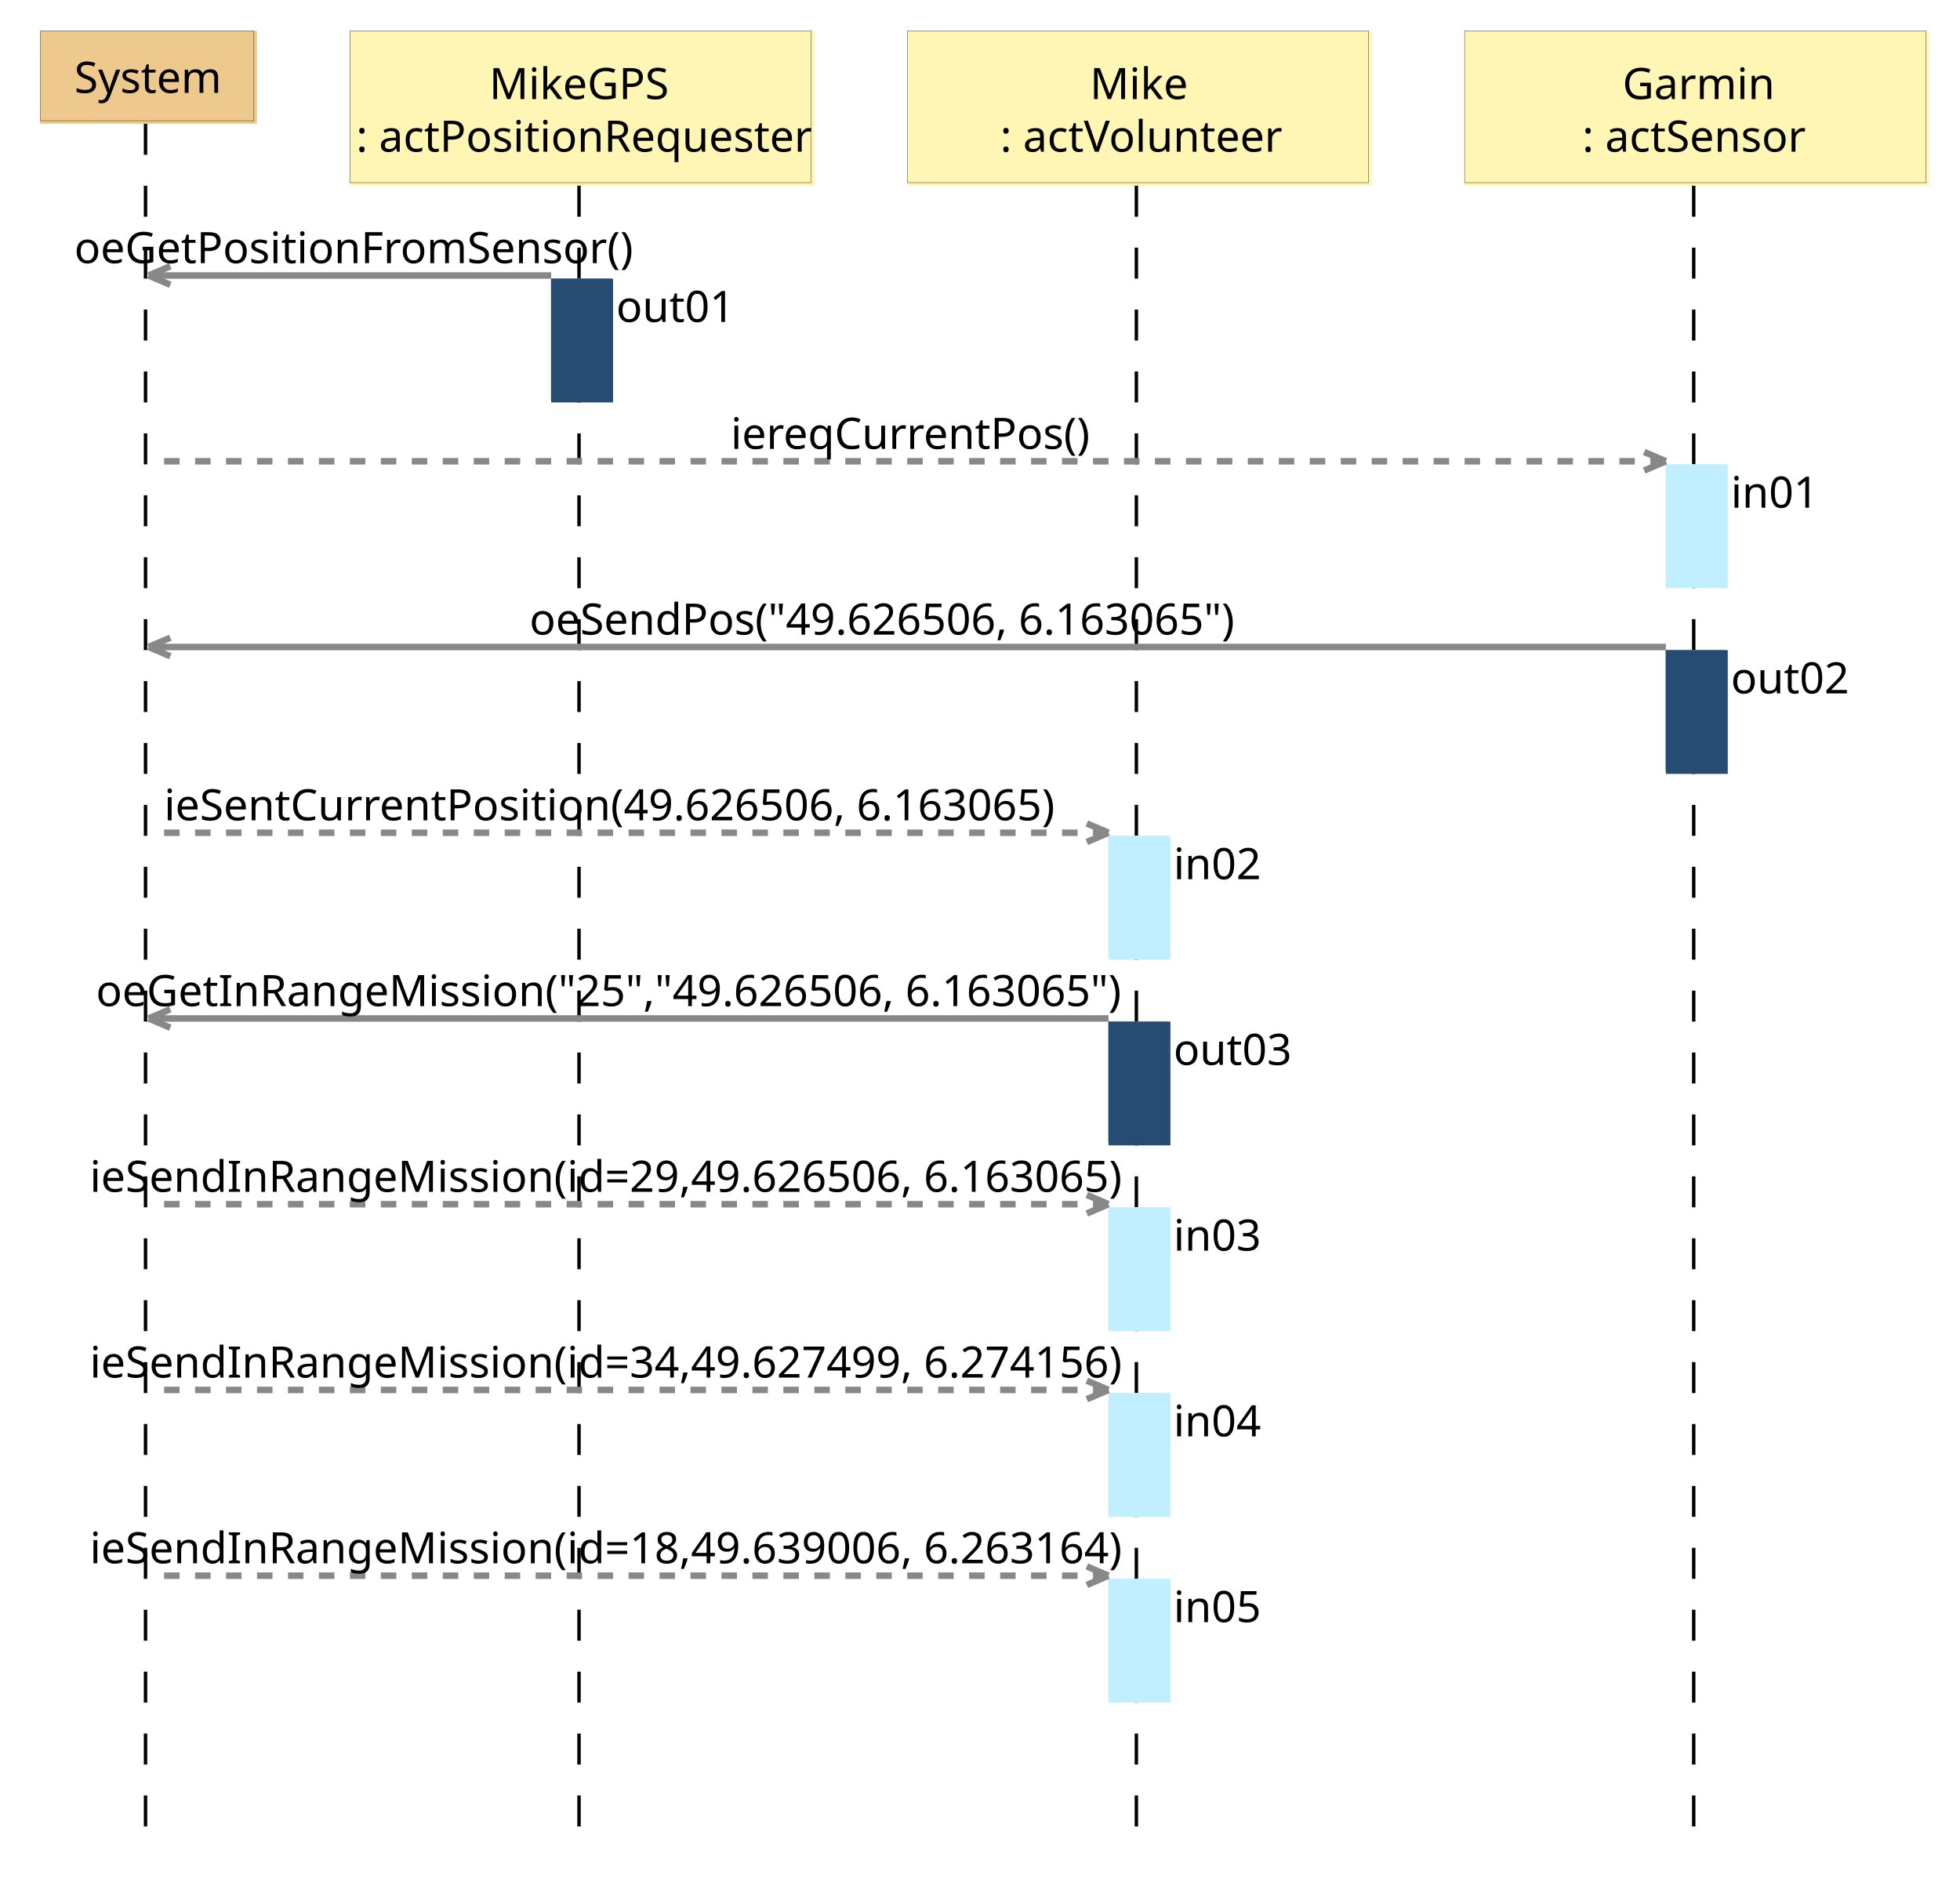
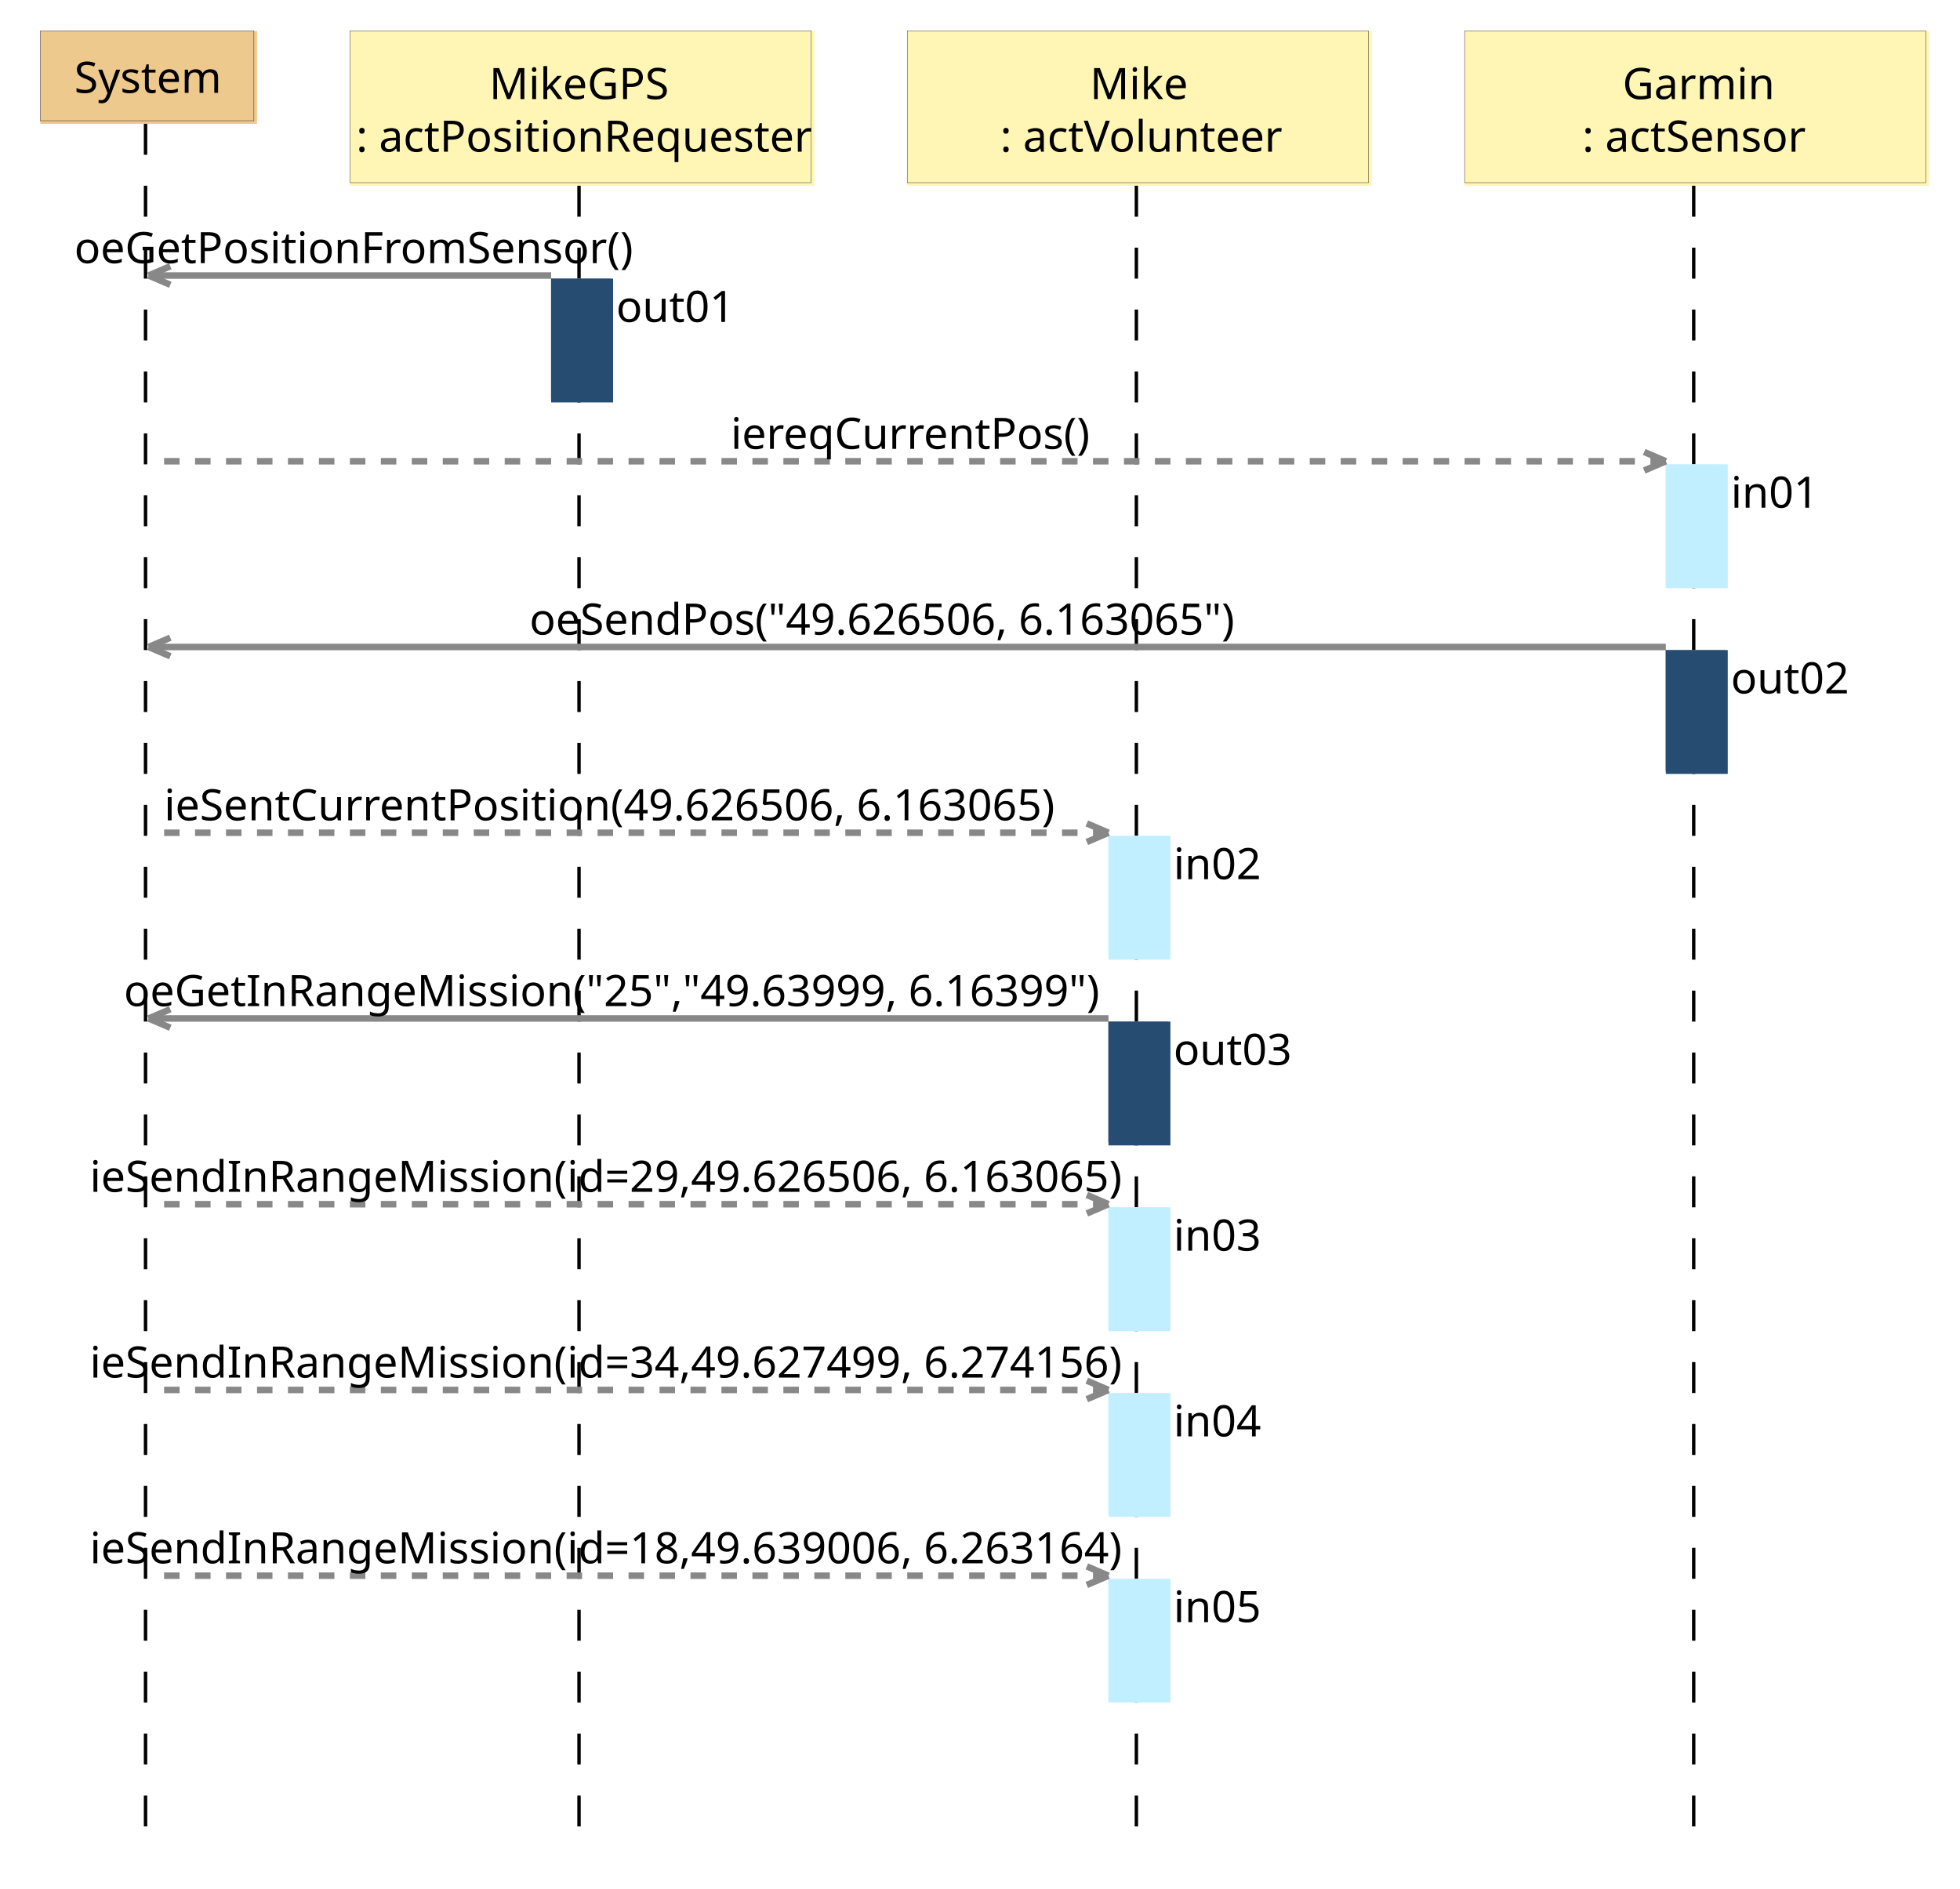
<svg xmlns="http://www.w3.org/2000/svg" stroke-dasharray="none" shape-rendering="auto" font-family="'Dialog'" width="633" text-rendering="auto" fill-opacity="1" contentScriptType="text/ecmascript" color-interpolation="auto" color-rendering="auto" preserveAspectRatio="xMidYMid meet" font-size="12" viewBox="0 0 633 610" fill="black" stroke="black" image-rendering="auto" stroke-miterlimit="10" zoomAndPan="magnify" version="1.0" stroke-linecap="square" stroke-linejoin="miter" contentStyleType="text/css" font-style="normal" height="610" stroke-width="1" stroke-dashoffset="0" font-weight="normal" stroke-opacity="1">
  <defs id="genericDefs" />
  <g>
    <defs id="defs1">
      <clipPath clipPathUnits="userSpaceOnUse" id="clipPath1">
        <path d="M12 9 L84 9 L84 41 L12 41 L12 9 Z" />
      </clipPath>
      <clipPath clipPathUnits="userSpaceOnUse" id="clipPath2">
        <path d="M12 9 L88 9 L88 41 L12 41 L12 9 Z" />
      </clipPath>
      <clipPath clipPathUnits="userSpaceOnUse" id="clipPath3">
        <path d="M42 39 L54 39 L54 601 L42 601 L42 39 Z" />
      </clipPath>
      <clipPath clipPathUnits="userSpaceOnUse" id="clipPath4">
        <path d="M112 9 L264 9 L264 61 L112 61 L112 9 Z" />
      </clipPath>
      <clipPath clipPathUnits="userSpaceOnUse" id="clipPath5">
        <path d="M112 9 L268 9 L268 61 L112 61 L112 9 Z" />
      </clipPath>
      <clipPath clipPathUnits="userSpaceOnUse" id="clipPath6">
        <path d="M112 9 L267 9 L267 61 L112 61 L112 9 Z" />
      </clipPath>
      <clipPath clipPathUnits="userSpaceOnUse" id="clipPath7">
        <path d="M182 59 L194 59 L194 601 L182 601 L182 59 Z" />
      </clipPath>
      <clipPath clipPathUnits="userSpaceOnUse" id="clipPath8">
        <path d="M177 89 L199 89 L199 131 L177 131 L177 89 Z" />
      </clipPath>
      <clipPath clipPathUnits="userSpaceOnUse" id="clipPath9">
        <path d="M198 89 L242 89 L242 108 L198 108 L198 89 Z" />
      </clipPath>
      <clipPath clipPathUnits="userSpaceOnUse" id="clipPath10">
        <path d="M292 9 L444 9 L444 61 L292 61 L292 9 Z" />
      </clipPath>
      <clipPath clipPathUnits="userSpaceOnUse" id="clipPath11">
        <path d="M292 9 L447 9 L447 61 L292 61 L292 9 Z" />
      </clipPath>
      <clipPath clipPathUnits="userSpaceOnUse" id="clipPath12">
        <path d="M362 59 L374 59 L374 601 L362 601 L362 59 Z" />
      </clipPath>
      <clipPath clipPathUnits="userSpaceOnUse" id="clipPath13">
        <path d="M357 329 L379 329 L379 371 L357 371 L357 329 Z" />
      </clipPath>
      <clipPath clipPathUnits="userSpaceOnUse" id="clipPath14">
        <path d="M378 329 L422 329 L422 348 L378 348 L378 329 Z" />
      </clipPath>
      <clipPath clipPathUnits="userSpaceOnUse" id="clipPath15">
        <path d="M357 269 L379 269 L379 311 L357 311 L357 269 Z" />
      </clipPath>
      <clipPath clipPathUnits="userSpaceOnUse" id="clipPath16">
        <path d="M378 269 L413 269 L413 288 L378 288 L378 269 Z" />
      </clipPath>
      <clipPath clipPathUnits="userSpaceOnUse" id="clipPath17">
        <path d="M357 389 L379 389 L379 431 L357 431 L357 389 Z" />
      </clipPath>
      <clipPath clipPathUnits="userSpaceOnUse" id="clipPath18">
        <path d="M378 389 L413 389 L413 408 L378 408 L378 389 Z" />
      </clipPath>
      <clipPath clipPathUnits="userSpaceOnUse" id="clipPath19">
        <path d="M357 449 L379 449 L379 491 L357 491 L357 449 Z" />
      </clipPath>
      <clipPath clipPathUnits="userSpaceOnUse" id="clipPath20">
        <path d="M378 449 L413 449 L413 468 L378 468 L378 449 Z" />
      </clipPath>
      <clipPath clipPathUnits="userSpaceOnUse" id="clipPath21">
        <path d="M357 509 L379 509 L379 551 L357 551 L357 509 Z" />
      </clipPath>
      <clipPath clipPathUnits="userSpaceOnUse" id="clipPath22">
        <path d="M378 509 L413 509 L413 528 L378 528 L378 509 Z" />
      </clipPath>
      <clipPath clipPathUnits="userSpaceOnUse" id="clipPath23">
        <path d="M472 9 L624 9 L624 61 L472 61 L472 9 Z" />
      </clipPath>
      <clipPath clipPathUnits="userSpaceOnUse" id="clipPath24">
        <path d="M472 9 L627 9 L627 61 L472 61 L472 9 Z" />
      </clipPath>
      <clipPath clipPathUnits="userSpaceOnUse" id="clipPath25">
        <path d="M542 59 L554 59 L554 601 L542 601 L542 59 Z" />
      </clipPath>
      <clipPath clipPathUnits="userSpaceOnUse" id="clipPath26">
        <path d="M537 209 L559 209 L559 251 L537 251 L537 209 Z" />
      </clipPath>
      <clipPath clipPathUnits="userSpaceOnUse" id="clipPath27">
        <path d="M558 209 L602 209 L602 228 L558 228 L558 209 Z" />
      </clipPath>
      <clipPath clipPathUnits="userSpaceOnUse" id="clipPath28">
        <path d="M537 149 L559 149 L559 191 L537 191 L537 149 Z" />
      </clipPath>
      <clipPath clipPathUnits="userSpaceOnUse" id="clipPath29">
        <path d="M558 149 L593 149 L593 168 L558 168 L558 149 Z" />
      </clipPath>
      <clipPath clipPathUnits="userSpaceOnUse" id="clipPath30">
        <path d="M-1 -1 L634 -1 L634 611 L-1 611 L-1 -1 Z" />
      </clipPath>
      <clipPath clipPathUnits="userSpaceOnUse" id="clipPath31">
        <path d="M23 70 L207 70 L207 89 L23 89 L23 70 Z" />
      </clipPath>
      <clipPath clipPathUnits="userSpaceOnUse" id="clipPath32">
        <path d="M46 84 L58 84 L58 95 L46 95 L46 84 Z" />
      </clipPath>
      <clipPath clipPathUnits="userSpaceOnUse" id="clipPath33">
        <path d="M170 190 L420 190 L420 209 L170 209 L170 190 Z" />
      </clipPath>
      <clipPath clipPathUnits="userSpaceOnUse" id="clipPath34">
        <path d="M46 204 L58 204 L58 215 L46 215 L46 204 Z" />
      </clipPath>
      <clipPath clipPathUnits="userSpaceOnUse" id="clipPath35">
-         <path d="M30 310 L379 310 L379 329 L30 329 L30 310 Z" />
+         <path d="M39 310 L370 310 L370 329 L39 329 L39 310 Z" />
      </clipPath>
      <clipPath clipPathUnits="userSpaceOnUse" id="clipPath36">
        <path d="M46 324 L58 324 L58 335 L46 335 L46 324 Z" />
      </clipPath>
      <clipPath clipPathUnits="userSpaceOnUse" id="clipPath37">
        <path d="M235 130 L355 130 L355 149 L235 149 L235 130 Z" />
      </clipPath>
      <clipPath clipPathUnits="userSpaceOnUse" id="clipPath38">
        <path d="M529 144 L541 144 L541 155 L529 155 L529 144 Z" />
      </clipPath>
      <clipPath clipPathUnits="userSpaceOnUse" id="clipPath39">
        <path d="M52 250 L358 250 L358 269 L52 269 L52 250 Z" />
      </clipPath>
      <clipPath clipPathUnits="userSpaceOnUse" id="clipPath40">
        <path d="M349 264 L361 264 L361 275 L349 275 L349 264 Z" />
      </clipPath>
      <clipPath clipPathUnits="userSpaceOnUse" id="clipPath41">
        <path d="M28 370 L381 370 L381 389 L28 389 L28 370 Z" />
      </clipPath>
      <clipPath clipPathUnits="userSpaceOnUse" id="clipPath42">
        <path d="M349 384 L361 384 L361 395 L349 395 L349 384 Z" />
      </clipPath>
      <clipPath clipPathUnits="userSpaceOnUse" id="clipPath43">
        <path d="M28 430 L381 430 L381 449 L28 449 L28 430 Z" />
      </clipPath>
      <clipPath clipPathUnits="userSpaceOnUse" id="clipPath44">
        <path d="M349 444 L361 444 L361 455 L349 455 L349 444 Z" />
      </clipPath>
      <clipPath clipPathUnits="userSpaceOnUse" id="clipPath45">
        <path d="M28 490 L381 490 L381 509 L28 509 L28 490 Z" />
      </clipPath>
      <clipPath clipPathUnits="userSpaceOnUse" id="clipPath46">
        <path d="M349 504 L361 504 L361 515 L349 515 L349 504 Z" />
      </clipPath>
    </defs>
    <g font-size="9" fill="rgb(238,201,142)" stroke-linejoin="round" stroke="rgb(238,201,142)" stroke-width="0" stroke-miterlimit="0">
      <rect x="13" y="10" clip-path="url(#clipPath1)" width="70" height="30" stroke="none" />
    </g>
    <g font-size="9" stroke-width="0.1" stroke-linecap="butt">
      <rect x="13" y="10" clip-path="url(#clipPath1)" fill="none" width="69" height="29" />
      <text x="24" font-size="14" y="30" clip-path="url(#clipPath2)" stroke="none" xml:space="preserve">System</text>
      <line clip-path="url(#clipPath3)" fill="none" x1="47" x2="47" y1="40" y2="600" stroke-dasharray="10,10" stroke-width="1.1" />
    </g>
    <g stroke-linecap="butt" font-size="9" fill="rgb(255,245,181)" stroke-dasharray="10,10" stroke="rgb(255,245,181)" stroke-width="1.1">
      <rect x="113" y="10" clip-path="url(#clipPath4)" width="150" height="50" stroke="none" />
    </g>
    <g font-size="9" stroke-width="0.1" stroke-linecap="butt">
      <rect x="113" y="10" clip-path="url(#clipPath4)" fill="none" width="149" height="49" />
      <text x="158" font-size="14" y="32" clip-path="url(#clipPath5)" stroke="none" xml:space="preserve">MikeGPS</text>
      <text x="115" font-size="14" y="49" clip-path="url(#clipPath6)" stroke="none" xml:space="preserve">: actPositionRequester</text>
      <line clip-path="url(#clipPath7)" fill="none" x1="187" x2="187" y1="60" y2="600" stroke-dasharray="10,10" stroke-width="1.1" />
    </g>
    <g stroke-linecap="butt" font-size="9" fill="rgb(39,76,114)" stroke-dasharray="10,10" stroke="rgb(39,76,114)" stroke-width="1.1">
      <rect x="178" y="90" clip-path="url(#clipPath8)" width="20" height="40" stroke="none" />
      <rect x="178" y="90" clip-path="url(#clipPath8)" fill="none" width="19" stroke-dasharray="none" height="39" stroke-width="0.1" />
    </g>
    <g font-size="14" stroke-width="0.1" stroke-linecap="butt">
      <text xml:space="preserve" x="199" y="104" clip-path="url(#clipPath9)" stroke="none">out01</text>
      <rect x="293" y="10" clip-path="url(#clipPath10)" fill="rgb(255,245,181)" width="150" height="50" stroke="none" />
      <rect x="293" y="10" clip-path="url(#clipPath10)" fill="none" width="149" height="49" />
      <text xml:space="preserve" x="352" y="32" clip-path="url(#clipPath11)" stroke="none">Mike</text>
      <text xml:space="preserve" x="323" y="49" clip-path="url(#clipPath11)" stroke="none">: actVolunteer</text>
      <line clip-path="url(#clipPath12)" fill="none" x1="367" x2="367" y1="60" y2="600" stroke-dasharray="10,10" stroke-width="1.1" />
    </g>
    <g stroke-linecap="butt" font-size="9" fill="rgb(39,76,114)" stroke-dasharray="10,10" stroke="rgb(39,76,114)" stroke-width="1.1">
      <rect x="358" y="330" clip-path="url(#clipPath13)" width="20" height="40" stroke="none" />
      <rect x="358" y="330" clip-path="url(#clipPath13)" fill="none" width="19" stroke-dasharray="none" height="39" stroke-width="0.1" />
    </g>
    <g font-size="14" stroke-width="0.1" stroke-linecap="butt">
      <text xml:space="preserve" x="379" y="344" clip-path="url(#clipPath14)" stroke="none">out03</text>
      <rect x="358" y="270" clip-path="url(#clipPath15)" fill="rgb(194,239,255)" width="20" height="40" stroke="none" />
      <rect x="358" y="270" clip-path="url(#clipPath15)" fill="none" width="19" height="39" stroke="rgb(194,239,255)" />
      <text xml:space="preserve" x="379" y="284" clip-path="url(#clipPath16)" stroke="none">in02</text>
      <rect x="358" y="390" clip-path="url(#clipPath17)" fill="rgb(194,239,255)" width="20" height="40" stroke="none" />
      <rect x="358" y="390" clip-path="url(#clipPath17)" fill="none" width="19" height="39" stroke="rgb(194,239,255)" />
      <text xml:space="preserve" x="379" y="404" clip-path="url(#clipPath18)" stroke="none">in03</text>
      <rect x="358" y="450" clip-path="url(#clipPath19)" fill="rgb(194,239,255)" width="20" height="40" stroke="none" />
      <rect x="358" y="450" clip-path="url(#clipPath19)" fill="none" width="19" height="39" stroke="rgb(194,239,255)" />
      <text xml:space="preserve" x="379" y="464" clip-path="url(#clipPath20)" stroke="none">in04</text>
      <rect x="358" y="510" clip-path="url(#clipPath21)" fill="rgb(194,239,255)" width="20" height="40" stroke="none" />
      <rect x="358" y="510" clip-path="url(#clipPath21)" fill="none" width="19" height="39" stroke="rgb(194,239,255)" />
      <text xml:space="preserve" x="379" y="524" clip-path="url(#clipPath22)" stroke="none">in05</text>
      <rect x="473" y="10" clip-path="url(#clipPath23)" fill="rgb(255,245,181)" width="150" height="50" stroke="none" />
      <rect x="473" y="10" clip-path="url(#clipPath23)" fill="none" width="149" height="49" />
      <text xml:space="preserve" x="524" y="32" clip-path="url(#clipPath24)" stroke="none">Garmin</text>
      <text xml:space="preserve" x="511" y="49" clip-path="url(#clipPath24)" stroke="none">: actSensor</text>
      <line clip-path="url(#clipPath25)" fill="none" x1="547" x2="547" y1="60" y2="600" stroke-dasharray="10,10" stroke-width="1.1" />
    </g>
    <g stroke-linecap="butt" font-size="9" fill="rgb(39,76,114)" stroke-dasharray="10,10" stroke="rgb(39,76,114)" stroke-width="1.1">
      <rect x="538" y="210" clip-path="url(#clipPath26)" width="20" height="40" stroke="none" />
      <rect x="538" y="210" clip-path="url(#clipPath26)" fill="none" width="19" stroke-dasharray="none" height="39" stroke-width="0.1" />
    </g>
    <g font-size="14" stroke-width="0.1" stroke-linecap="butt">
      <text xml:space="preserve" x="559" y="224" clip-path="url(#clipPath27)" stroke="none">out02</text>
      <rect x="538" y="150" clip-path="url(#clipPath28)" fill="rgb(194,239,255)" width="20" height="40" stroke="none" />
      <rect x="538" y="150" clip-path="url(#clipPath28)" fill="none" width="19" height="39" stroke="rgb(194,239,255)" />
      <text xml:space="preserve" x="559" y="164" clip-path="url(#clipPath29)" stroke="none">in01</text>
      <line clip-path="url(#clipPath30)" fill="none" x1="178" x2="48" y1="89" y2="89" stroke="rgb(136,136,136)" stroke-width="2.1" />
      <text x="24" y="85" clip-path="url(#clipPath31)" stroke="none" stroke-width="2.1" xml:space="preserve">oeGetPositionFromSensor()</text>
      <line clip-path="url(#clipPath32)" fill="none" x1="55" x2="48" y1="86" y2="89" stroke="rgb(136,136,136)" stroke-width="2.1" />
      <line clip-path="url(#clipPath32)" fill="none" x1="48" x2="55" y1="89" y2="92" stroke="rgb(136,136,136)" stroke-width="2.1" />
      <line clip-path="url(#clipPath30)" fill="none" x1="538" x2="48" y1="209" y2="209" stroke="rgb(136,136,136)" stroke-width="2.1" />
      <text x="171" y="205" clip-path="url(#clipPath33)" stroke="none" stroke-width="2.1" xml:space="preserve">oeSendPos("49.626506, 6.163065")</text>
      <line clip-path="url(#clipPath34)" fill="none" x1="55" x2="48" y1="206" y2="209" stroke="rgb(136,136,136)" stroke-width="2.1" />
      <line clip-path="url(#clipPath34)" fill="none" x1="48" x2="55" y1="209" y2="212" stroke="rgb(136,136,136)" stroke-width="2.1" />
      <line clip-path="url(#clipPath30)" fill="none" x1="358" x2="48" y1="329" y2="329" stroke="rgb(136,136,136)" stroke-width="2.1" />
-       <text x="31" y="325" clip-path="url(#clipPath35)" stroke="none" stroke-width="2.1" xml:space="preserve">oeGetInRangeMission("25","49.626506, 6.163065")</text>
+       <text x="40" y="325" clip-path="url(#clipPath35)" stroke="none" stroke-width="2.1" xml:space="preserve">oeGetInRangeMission("25","49.63999, 6.16399")</text>
      <line clip-path="url(#clipPath36)" fill="none" x1="55" x2="48" y1="326" y2="329" stroke="rgb(136,136,136)" stroke-width="2.1" />
      <line clip-path="url(#clipPath36)" fill="none" x1="48" x2="55" y1="329" y2="332" stroke="rgb(136,136,136)" stroke-width="2.1" />
    </g>
    <g stroke-linecap="butt" font-size="14" fill="rgb(136,136,136)" stroke-dasharray="5,5" stroke="rgb(136,136,136)" stroke-width="2.1">
      <line clip-path="url(#clipPath30)" fill="none" x1="538" x2="48" y1="149" y2="149" />
      <text x="236" y="145" clip-path="url(#clipPath37)" fill="black" stroke="none" xml:space="preserve">iereqCurrentPos()</text>
      <line clip-path="url(#clipPath38)" fill="none" x1="531" x2="538" y1="152" y2="149" stroke-dasharray="none" />
      <line clip-path="url(#clipPath38)" fill="none" x1="538" x2="531" y1="149" y2="146" stroke-dasharray="none" />
      <line clip-path="url(#clipPath30)" fill="none" x1="358" x2="48" y1="269" y2="269" />
      <text x="53" y="265" clip-path="url(#clipPath39)" fill="black" stroke="none" xml:space="preserve">ieSentCurrentPosition(49.626506, 6.163065)</text>
      <line clip-path="url(#clipPath40)" fill="none" x1="351" x2="358" y1="272" y2="269" stroke-dasharray="none" />
      <line clip-path="url(#clipPath40)" fill="none" x1="358" x2="351" y1="269" y2="266" stroke-dasharray="none" />
      <line clip-path="url(#clipPath30)" fill="none" x1="358" x2="48" y1="389" y2="389" />
      <text x="29" y="385" clip-path="url(#clipPath41)" fill="black" stroke="none" xml:space="preserve">ieSendInRangeMission(id=29,49.626506, 6.163065)</text>
      <line clip-path="url(#clipPath42)" fill="none" x1="351" x2="358" y1="392" y2="389" stroke-dasharray="none" />
      <line clip-path="url(#clipPath42)" fill="none" x1="358" x2="351" y1="389" y2="386" stroke-dasharray="none" />
      <line clip-path="url(#clipPath30)" fill="none" x1="358" x2="48" y1="449" y2="449" />
      <text x="29" y="445" clip-path="url(#clipPath43)" fill="black" stroke="none" xml:space="preserve">ieSendInRangeMission(id=34,49.627499, 6.274156)</text>
      <line clip-path="url(#clipPath44)" fill="none" x1="351" x2="358" y1="452" y2="449" stroke-dasharray="none" />
      <line clip-path="url(#clipPath44)" fill="none" x1="358" x2="351" y1="449" y2="446" stroke-dasharray="none" />
      <line clip-path="url(#clipPath30)" fill="none" x1="358" x2="48" y1="509" y2="509" />
      <text x="29" y="505" clip-path="url(#clipPath45)" fill="black" stroke="none" xml:space="preserve">ieSendInRangeMission(id=18,49.639006, 6.263164)</text>
      <line clip-path="url(#clipPath46)" fill="none" x1="351" x2="358" y1="512" y2="509" stroke-dasharray="none" />
      <line clip-path="url(#clipPath46)" fill="none" x1="358" x2="351" y1="509" y2="506" stroke-dasharray="none" />
    </g>
  </g>
</svg>
